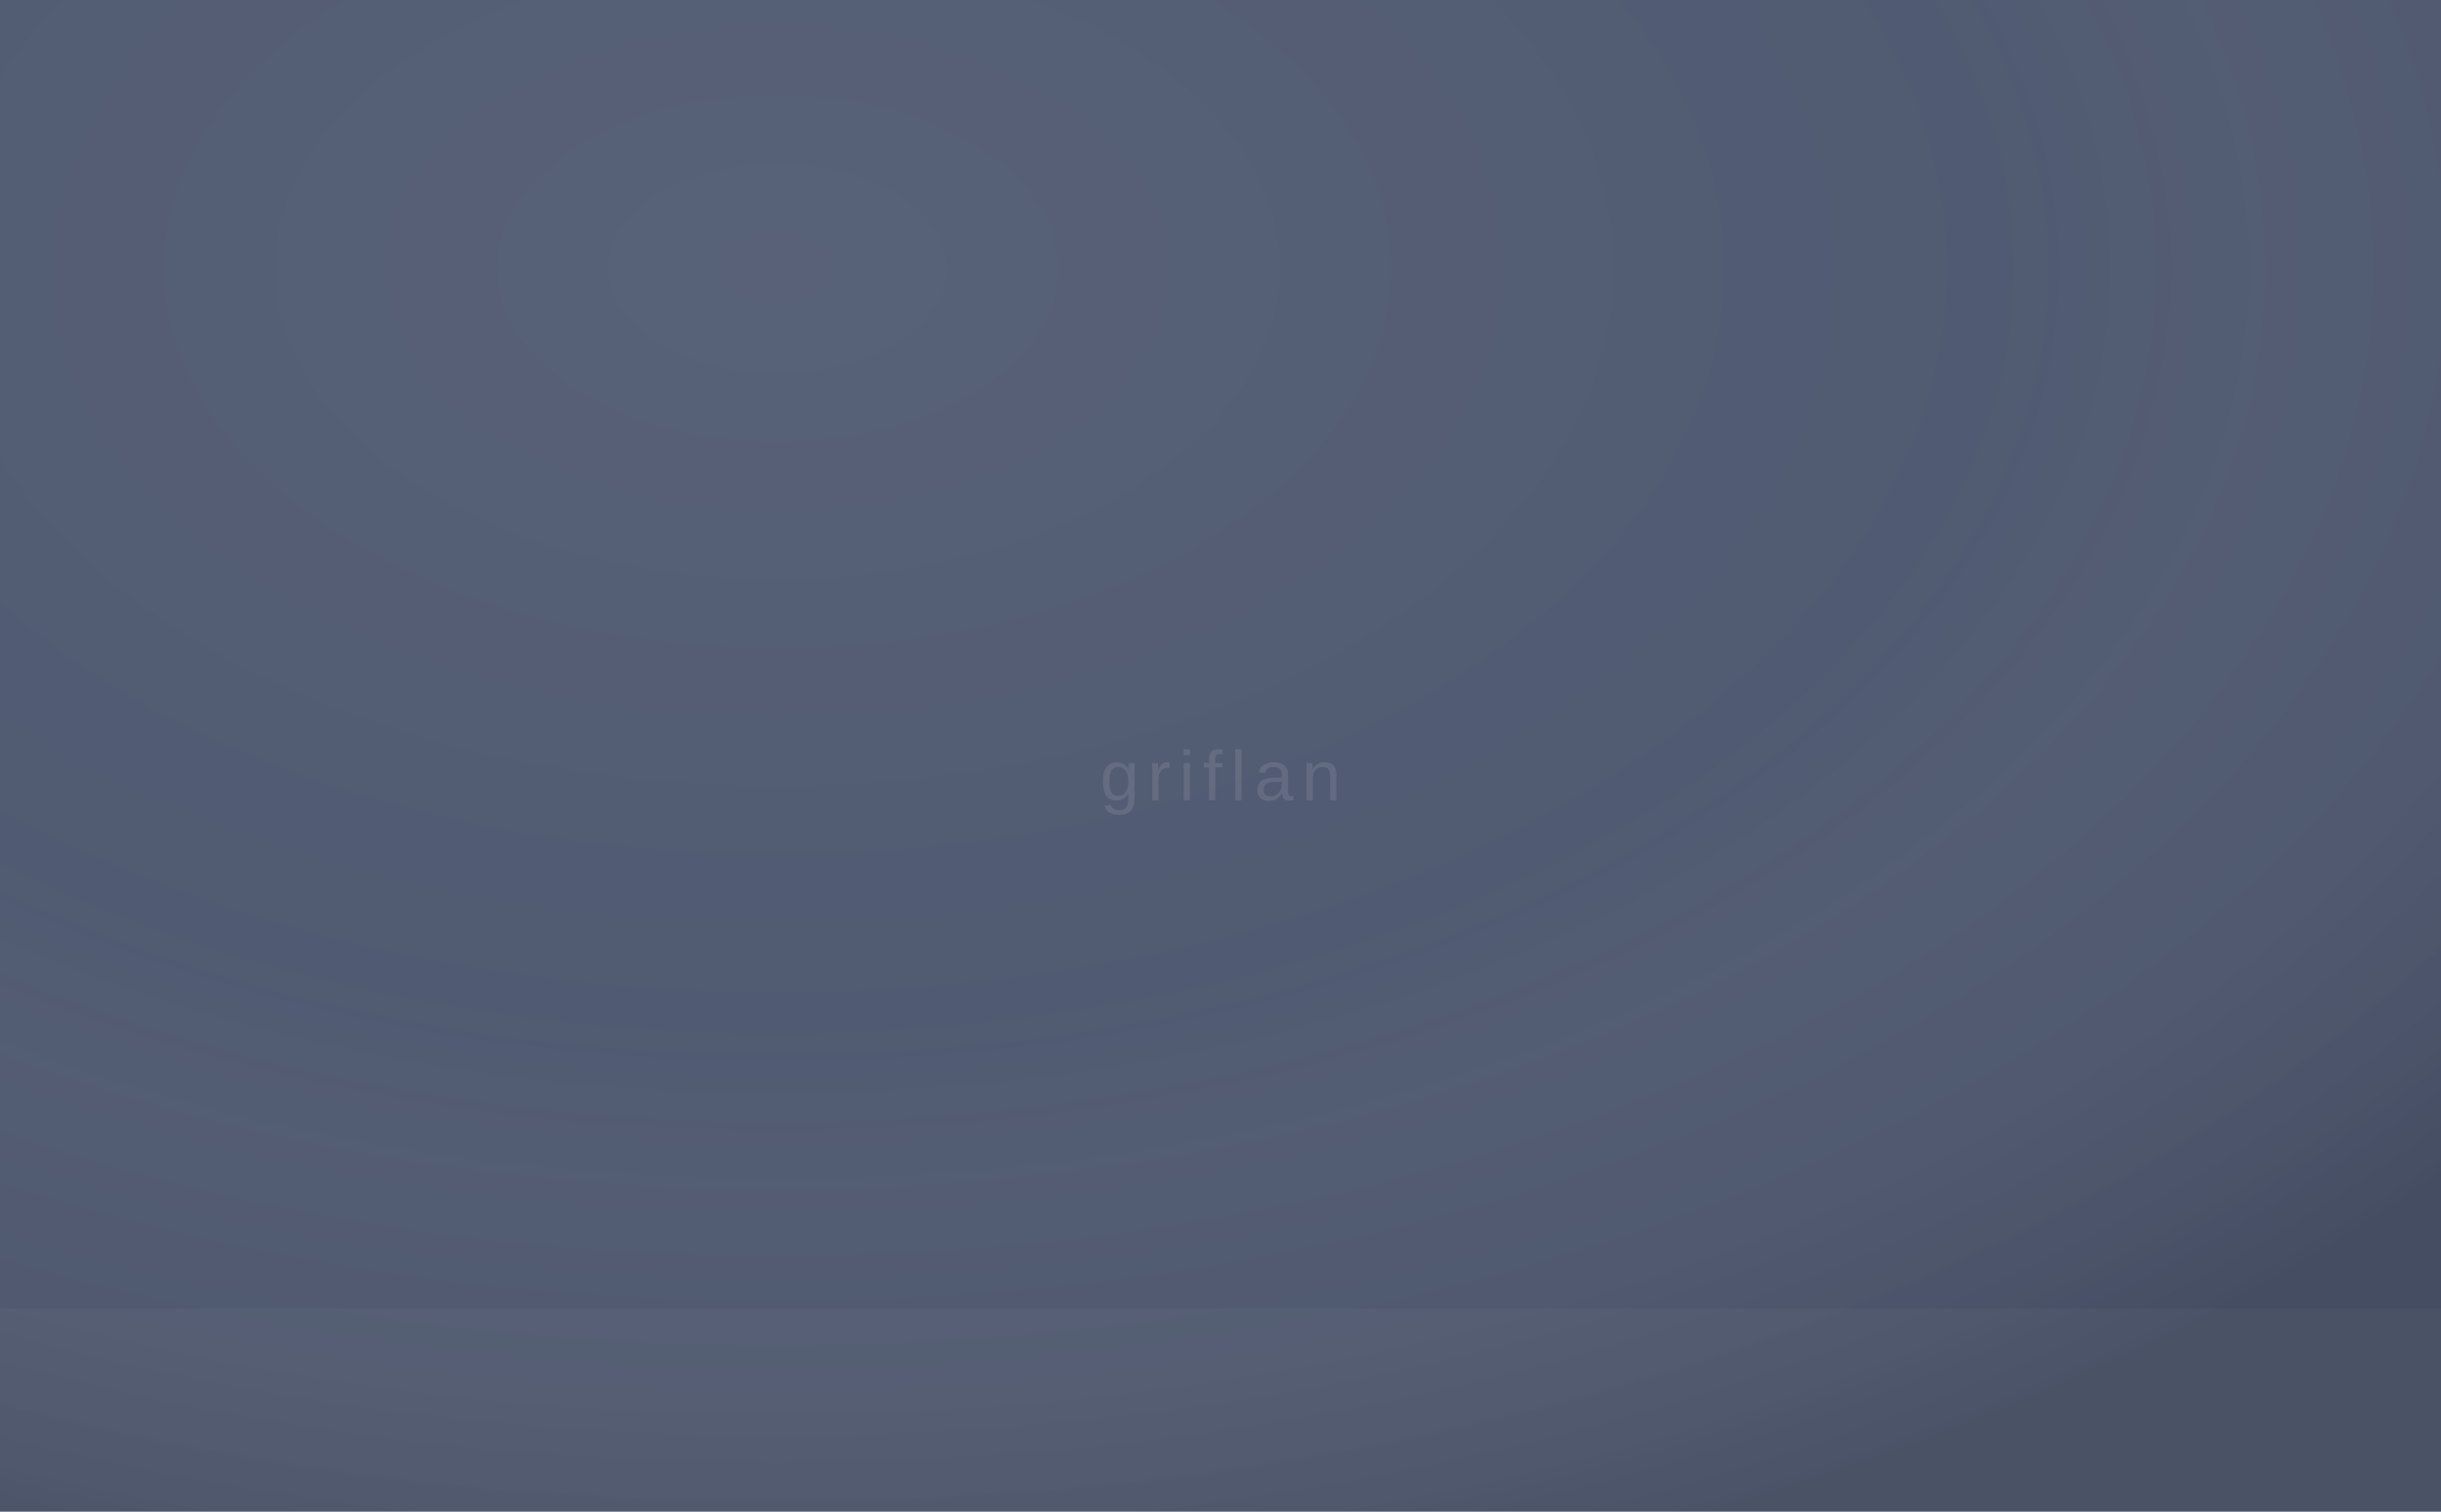
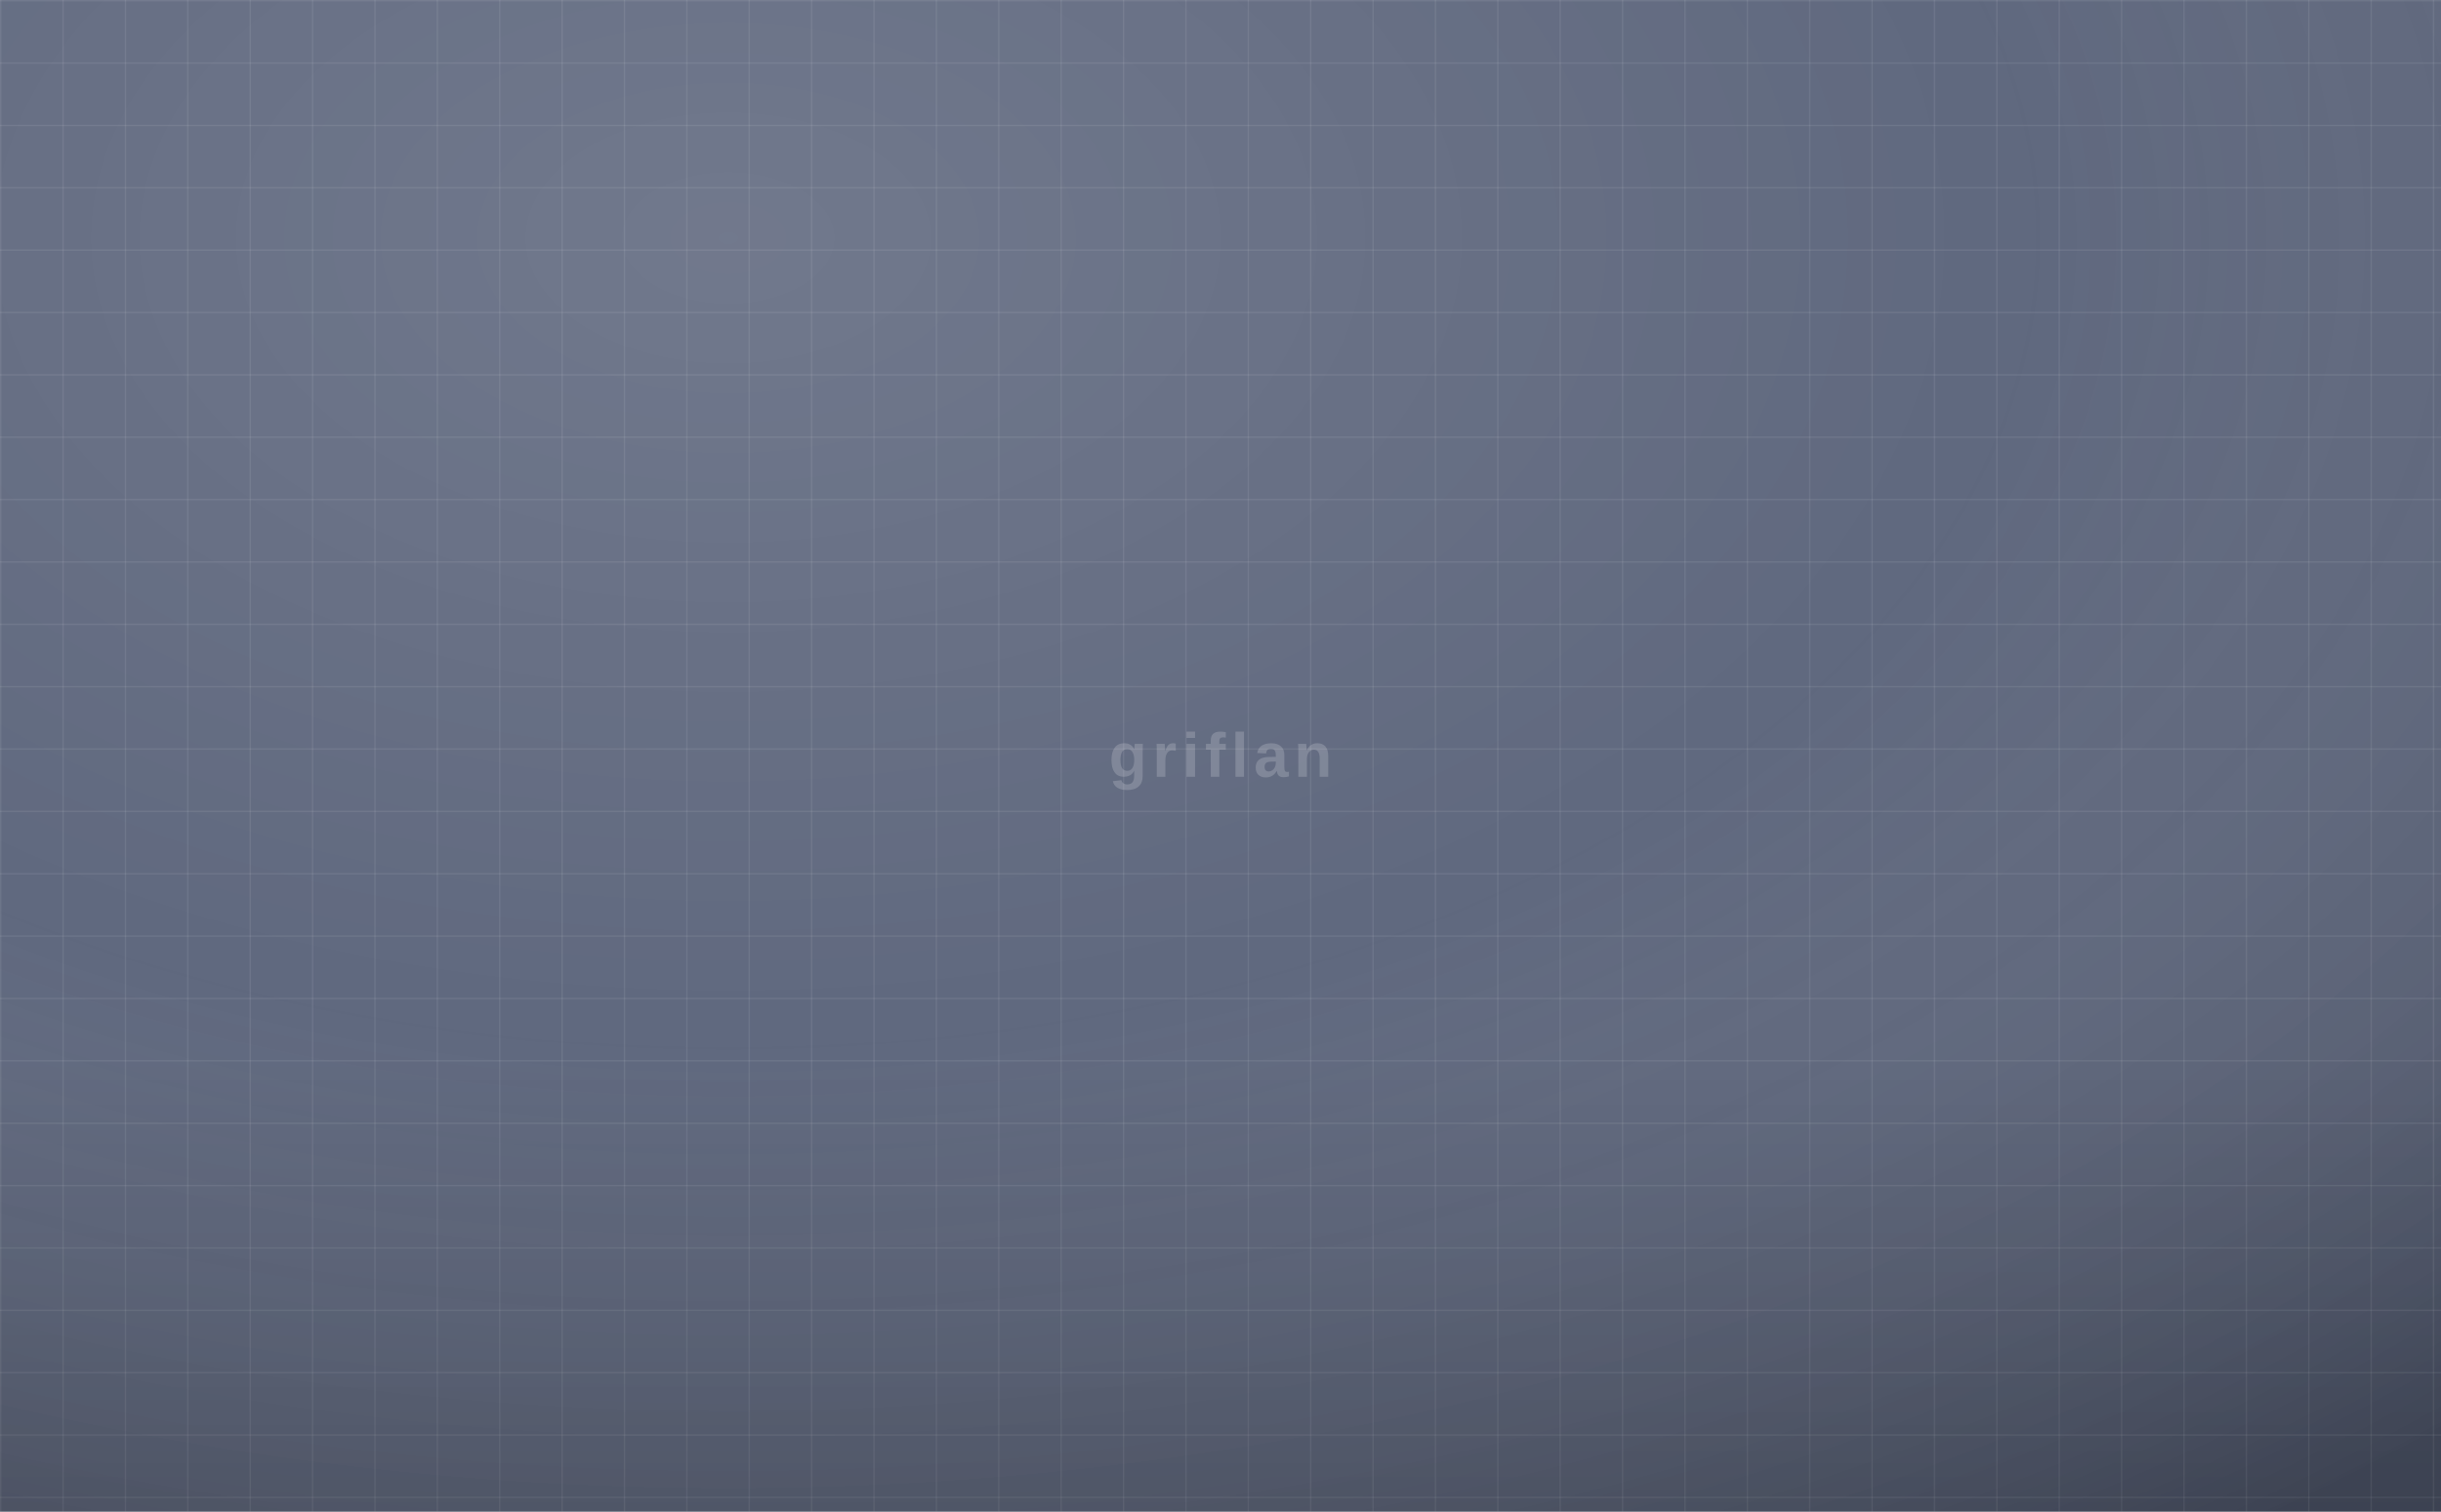
<svg xmlns="http://www.w3.org/2000/svg" width="1800" height="1115" viewBox="0 0 1800 1115">
  <defs>
-     <radialGradient id="g" cx="0.32" cy="0.18" r="0.9">
-       <stop offset="0" stop-color="#ffffff" stop-opacity="0.055" />
-       <stop offset="0.55" stop-color="#ffffff" stop-opacity="0.012" />
-       <stop offset="1" stop-color="#000000" stop-opacity="0.12" />
+     <radialGradient id="g" cx="0.3" cy="0.16" r="1.05">
+       <stop offset="0" stop-color="#ffffff" stop-opacity="0.14" />
+       <stop offset="0.5" stop-color="#ffffff" stop-opacity="0.035" />
+       <stop offset="1" stop-color="#000000" stop-opacity="0.22" />
    </radialGradient>
+     <linearGradient id="b" x1="0" y1="1" x2="0" y2="0.7">
+       <stop offset="0" stop-color="#000000" stop-opacity="0.14" />
+       <stop offset="1" stop-color="#000000" stop-opacity="0" />
+     </linearGradient>
+     <clipPath id="c">
+       <rect width="1800" height="1115" />
+     </clipPath>
  </defs>
-   <rect width="1800" height="1115" fill="#4e5870" />
-   <rect width="1800" height="1115" fill="url(#g)" />
-   <text x="900.0" y="575.5" fill="#ffffff" fill-opacity="0.10" font-family="Arial, sans-serif" font-size="52" font-weight="500" letter-spacing="6" text-anchor="middle" dominant-baseline="middle">griflan</text>
-   <rect x="0" y="965" width="1800" height="150" fill="#ffffff" fill-opacity="0.03" />
+   <g clip-path="url(#c)">
+     <rect width="1800" height="1115" fill="#4e5870" />
+     <rect width="1800" height="1115" fill="#ffffff" fill-opacity="0.07" />
+     <rect width="1800" height="1115" fill="url(#g)" />
+     <g fill="#ffffff" fill-opacity="0.08">
+       <rect x="0" y="0" width="1" height="1115" />
+       <rect x="46" y="0" width="1" height="1115" />
+       <rect x="92" y="0" width="1" height="1115" />
+       <rect x="138" y="0" width="1" height="1115" />
+       <rect x="184" y="0" width="1" height="1115" />
+       <rect x="230" y="0" width="1" height="1115" />
+       <rect x="276" y="0" width="1" height="1115" />
+       <rect x="322" y="0" width="1" height="1115" />
+       <rect x="368" y="0" width="1" height="1115" />
+       <rect x="414" y="0" width="1" height="1115" />
+       <rect x="460" y="0" width="1" height="1115" />
+       <rect x="506" y="0" width="1" height="1115" />
+       <rect x="552" y="0" width="1" height="1115" />
+       <rect x="598" y="0" width="1" height="1115" />
+       <rect x="644" y="0" width="1" height="1115" />
+       <rect x="690" y="0" width="1" height="1115" />
+       <rect x="736" y="0" width="1" height="1115" />
+       <rect x="782" y="0" width="1" height="1115" />
+       <rect x="828" y="0" width="1" height="1115" />
+       <rect x="874" y="0" width="1" height="1115" />
+       <rect x="920" y="0" width="1" height="1115" />
+       <rect x="966" y="0" width="1" height="1115" />
+       <rect x="1012" y="0" width="1" height="1115" />
+       <rect x="1058" y="0" width="1" height="1115" />
+       <rect x="1104" y="0" width="1" height="1115" />
+       <rect x="1150" y="0" width="1" height="1115" />
+       <rect x="1196" y="0" width="1" height="1115" />
+       <rect x="1242" y="0" width="1" height="1115" />
+       <rect x="1288" y="0" width="1" height="1115" />
+       <rect x="1334" y="0" width="1" height="1115" />
+       <rect x="1380" y="0" width="1" height="1115" />
+       <rect x="1426" y="0" width="1" height="1115" />
+       <rect x="1472" y="0" width="1" height="1115" />
+       <rect x="1518" y="0" width="1" height="1115" />
+       <rect x="1564" y="0" width="1" height="1115" />
+       <rect x="1610" y="0" width="1" height="1115" />
+       <rect x="1656" y="0" width="1" height="1115" />
+       <rect x="1702" y="0" width="1" height="1115" />
+       <rect x="1748" y="0" width="1" height="1115" />
+       <rect x="1794" y="0" width="1" height="1115" />
+       <rect x="0" y="0" width="1800" height="1" />
+       <rect x="0" y="46" width="1800" height="1" />
+       <rect x="0" y="92" width="1800" height="1" />
+       <rect x="0" y="138" width="1800" height="1" />
+       <rect x="0" y="184" width="1800" height="1" />
+       <rect x="0" y="230" width="1800" height="1" />
+       <rect x="0" y="276" width="1800" height="1" />
+       <rect x="0" y="322" width="1800" height="1" />
+       <rect x="0" y="368" width="1800" height="1" />
+       <rect x="0" y="414" width="1800" height="1" />
+       <rect x="0" y="460" width="1800" height="1" />
+       <rect x="0" y="506" width="1800" height="1" />
+       <rect x="0" y="552" width="1800" height="1" />
+       <rect x="0" y="598" width="1800" height="1" />
+       <rect x="0" y="644" width="1800" height="1" />
+       <rect x="0" y="690" width="1800" height="1" />
+       <rect x="0" y="736" width="1800" height="1" />
+       <rect x="0" y="782" width="1800" height="1" />
+       <rect x="0" y="828" width="1800" height="1" />
+       <rect x="0" y="874" width="1800" height="1" />
+       <rect x="0" y="920" width="1800" height="1" />
+       <rect x="0" y="966" width="1800" height="1" />
+       <rect x="0" y="1012" width="1800" height="1" />
+       <rect x="0" y="1058" width="1800" height="1" />
+       <rect x="0" y="1104" width="1800" height="1" />
+     </g>
+     <rect width="1800" height="1115" fill="url(#b)" />
+   </g>
+   <text x="900" y="573" text-anchor="middle" fill="#ffffff" fill-opacity="0.18" font-family="Arial, sans-serif" font-size="46" font-weight="600" letter-spacing="4">griflan</text>
</svg>
